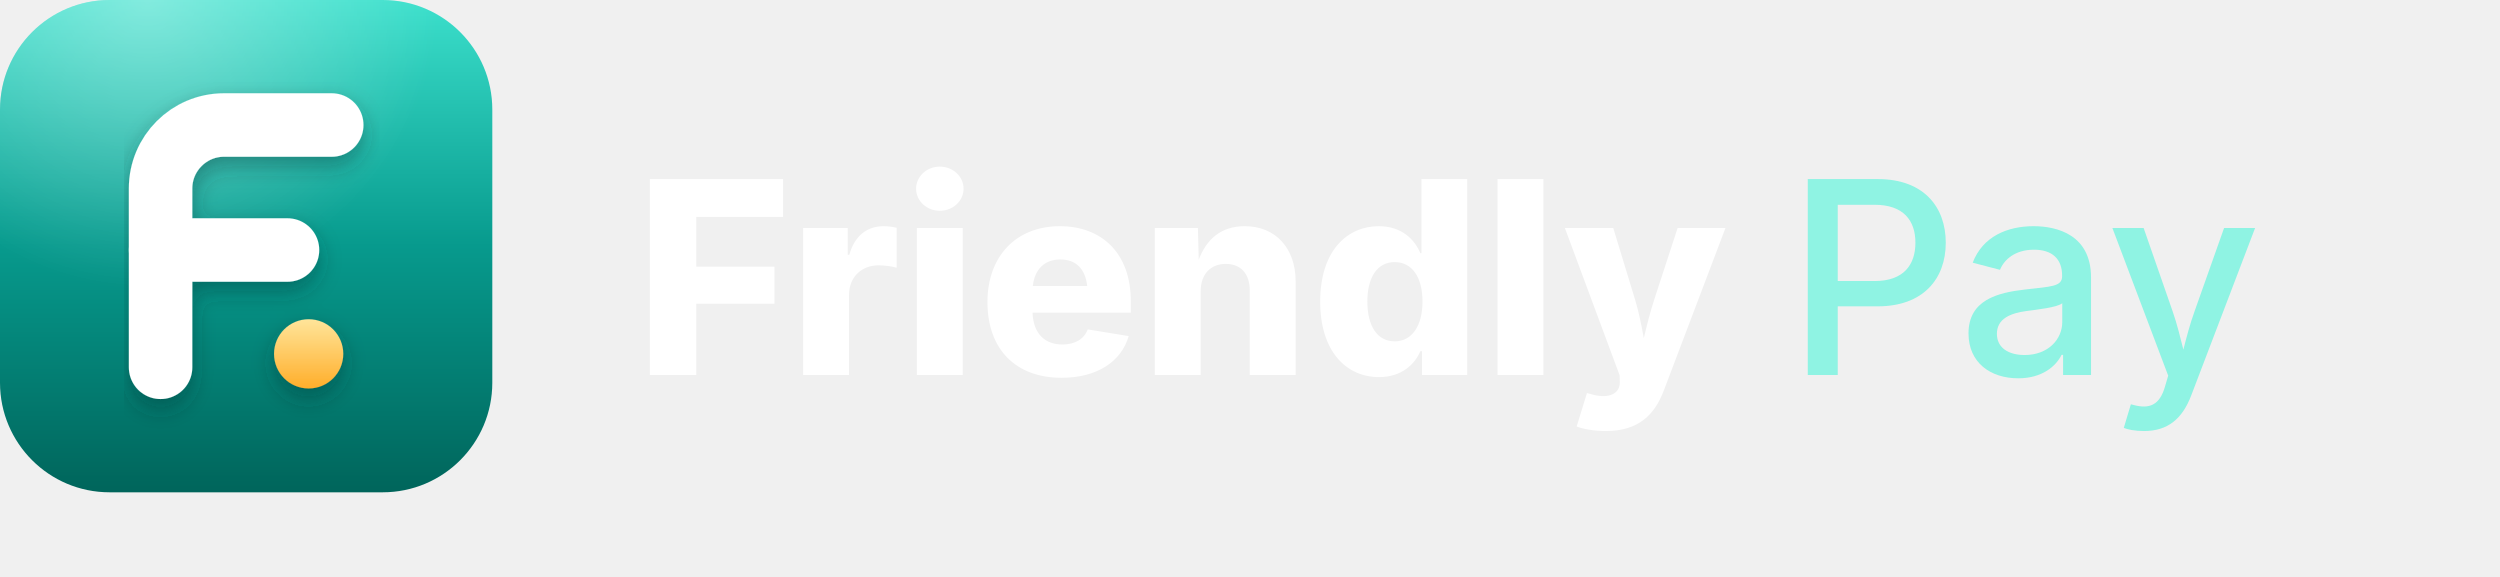
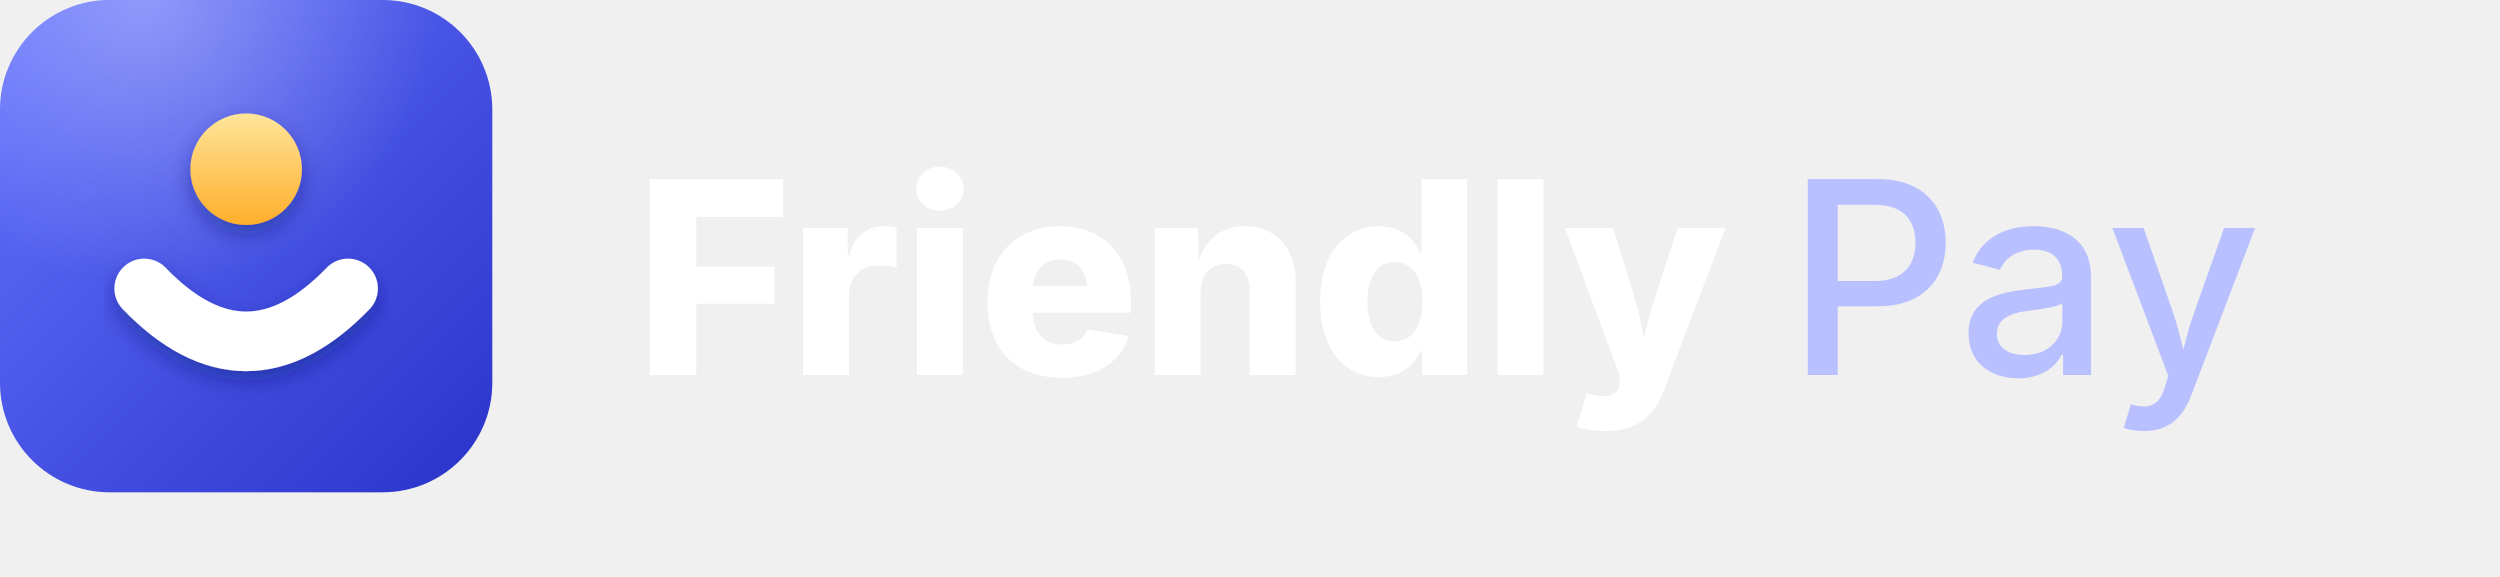
<svg xmlns="http://www.w3.org/2000/svg" viewBox="0 0 520 120">
  <g transform="scale(.2)">
    <defs>
-       <linearGradient id="bg" x1="0" y1="0" x2="0" y2="1">
-         <stop offset="0" stop-color="#3CE0CC" />
-         <stop offset=".5" stop-color="#079A8D" />
-         <stop offset="1" stop-color="#00655B" />
+       <linearGradient id="bg" x1="0" y1="0" x2="1" y2="1">
+         <stop offset="0" stop-color="#6372FF" />
+         <stop offset="1" stop-color="#2A33C9" />
      </linearGradient>
      <radialGradient id="hl" cx=".3" cy="0" r=".95">
-         <stop offset="0" stop-color="#fff" stop-opacity=".36" />
+         <stop offset="0" stop-color="#fff" stop-opacity=".32" />
        <stop offset=".62" stop-color="#fff" stop-opacity="0" />
      </radialGradient>
      <linearGradient id="coin" x1="0" y1="0" x2="0" y2="1">
        <stop offset="0" stop-color="#FFE59A" />
        <stop offset="1" stop-color="#FFAE2B" />
      </linearGradient>
      <filter id="sh" x="-20%" y="-20%" width="140%" height="150%">
-         <feDropShadow dx="0" dy="10" stdDeviation="11" flood-color="#00362F" flood-opacity=".38" />
+         <feDropShadow dx="0" dy="10" stdDeviation="11" flood-color="#10186B" flood-opacity=".4" />
      </filter>
    </defs>
    <rect width="512" height="512" rx="114" fill="url(#bg)" />
    <rect width="512" height="512" rx="114" fill="url(#hl)" />
    <g filter="url(#sh)">
-       <g transform="translate(-23 -4)" fill="none" stroke="#fff" stroke-width="66" stroke-linecap="round" stroke-linejoin="round">
-         <path d="M190 386V200a66 66 0 0 1 66-66H368" />
-         <path d="M190 264H322" />
-       </g>
-       <circle cx="321" cy="368" r="36" fill="url(#coin)" />
+       <path d="M150 300Q256 410 362 300" fill="none" stroke="#fff" stroke-width="62" stroke-linecap="round" />
+       <circle cx="256" cy="176" r="58" fill="url(#coin)" />
    </g>
  </g>
-   <text x="132" y="78" font-family="-apple-system,'SF Pro Display',Inter,Helvetica,Arial,sans-serif" font-weight="800" font-size="56" textLength="372" lengthAdjust="spacingAndGlyphs" fill="#FFFFFF">Friendly<tspan font-weight="500" fill="#8FF3E3" dx="12">Pay</tspan>
+   <text x="132" y="78" font-family="-apple-system,'SF Pro Display',Inter,Helvetica,Arial,sans-serif" font-weight="800" font-size="56" textLength="372" lengthAdjust="spacingAndGlyphs" fill="#FFFFFF">Friendly<tspan font-weight="500" fill="#B9C0FF" dx="12">Pay</tspan>
  </text>
</svg>
